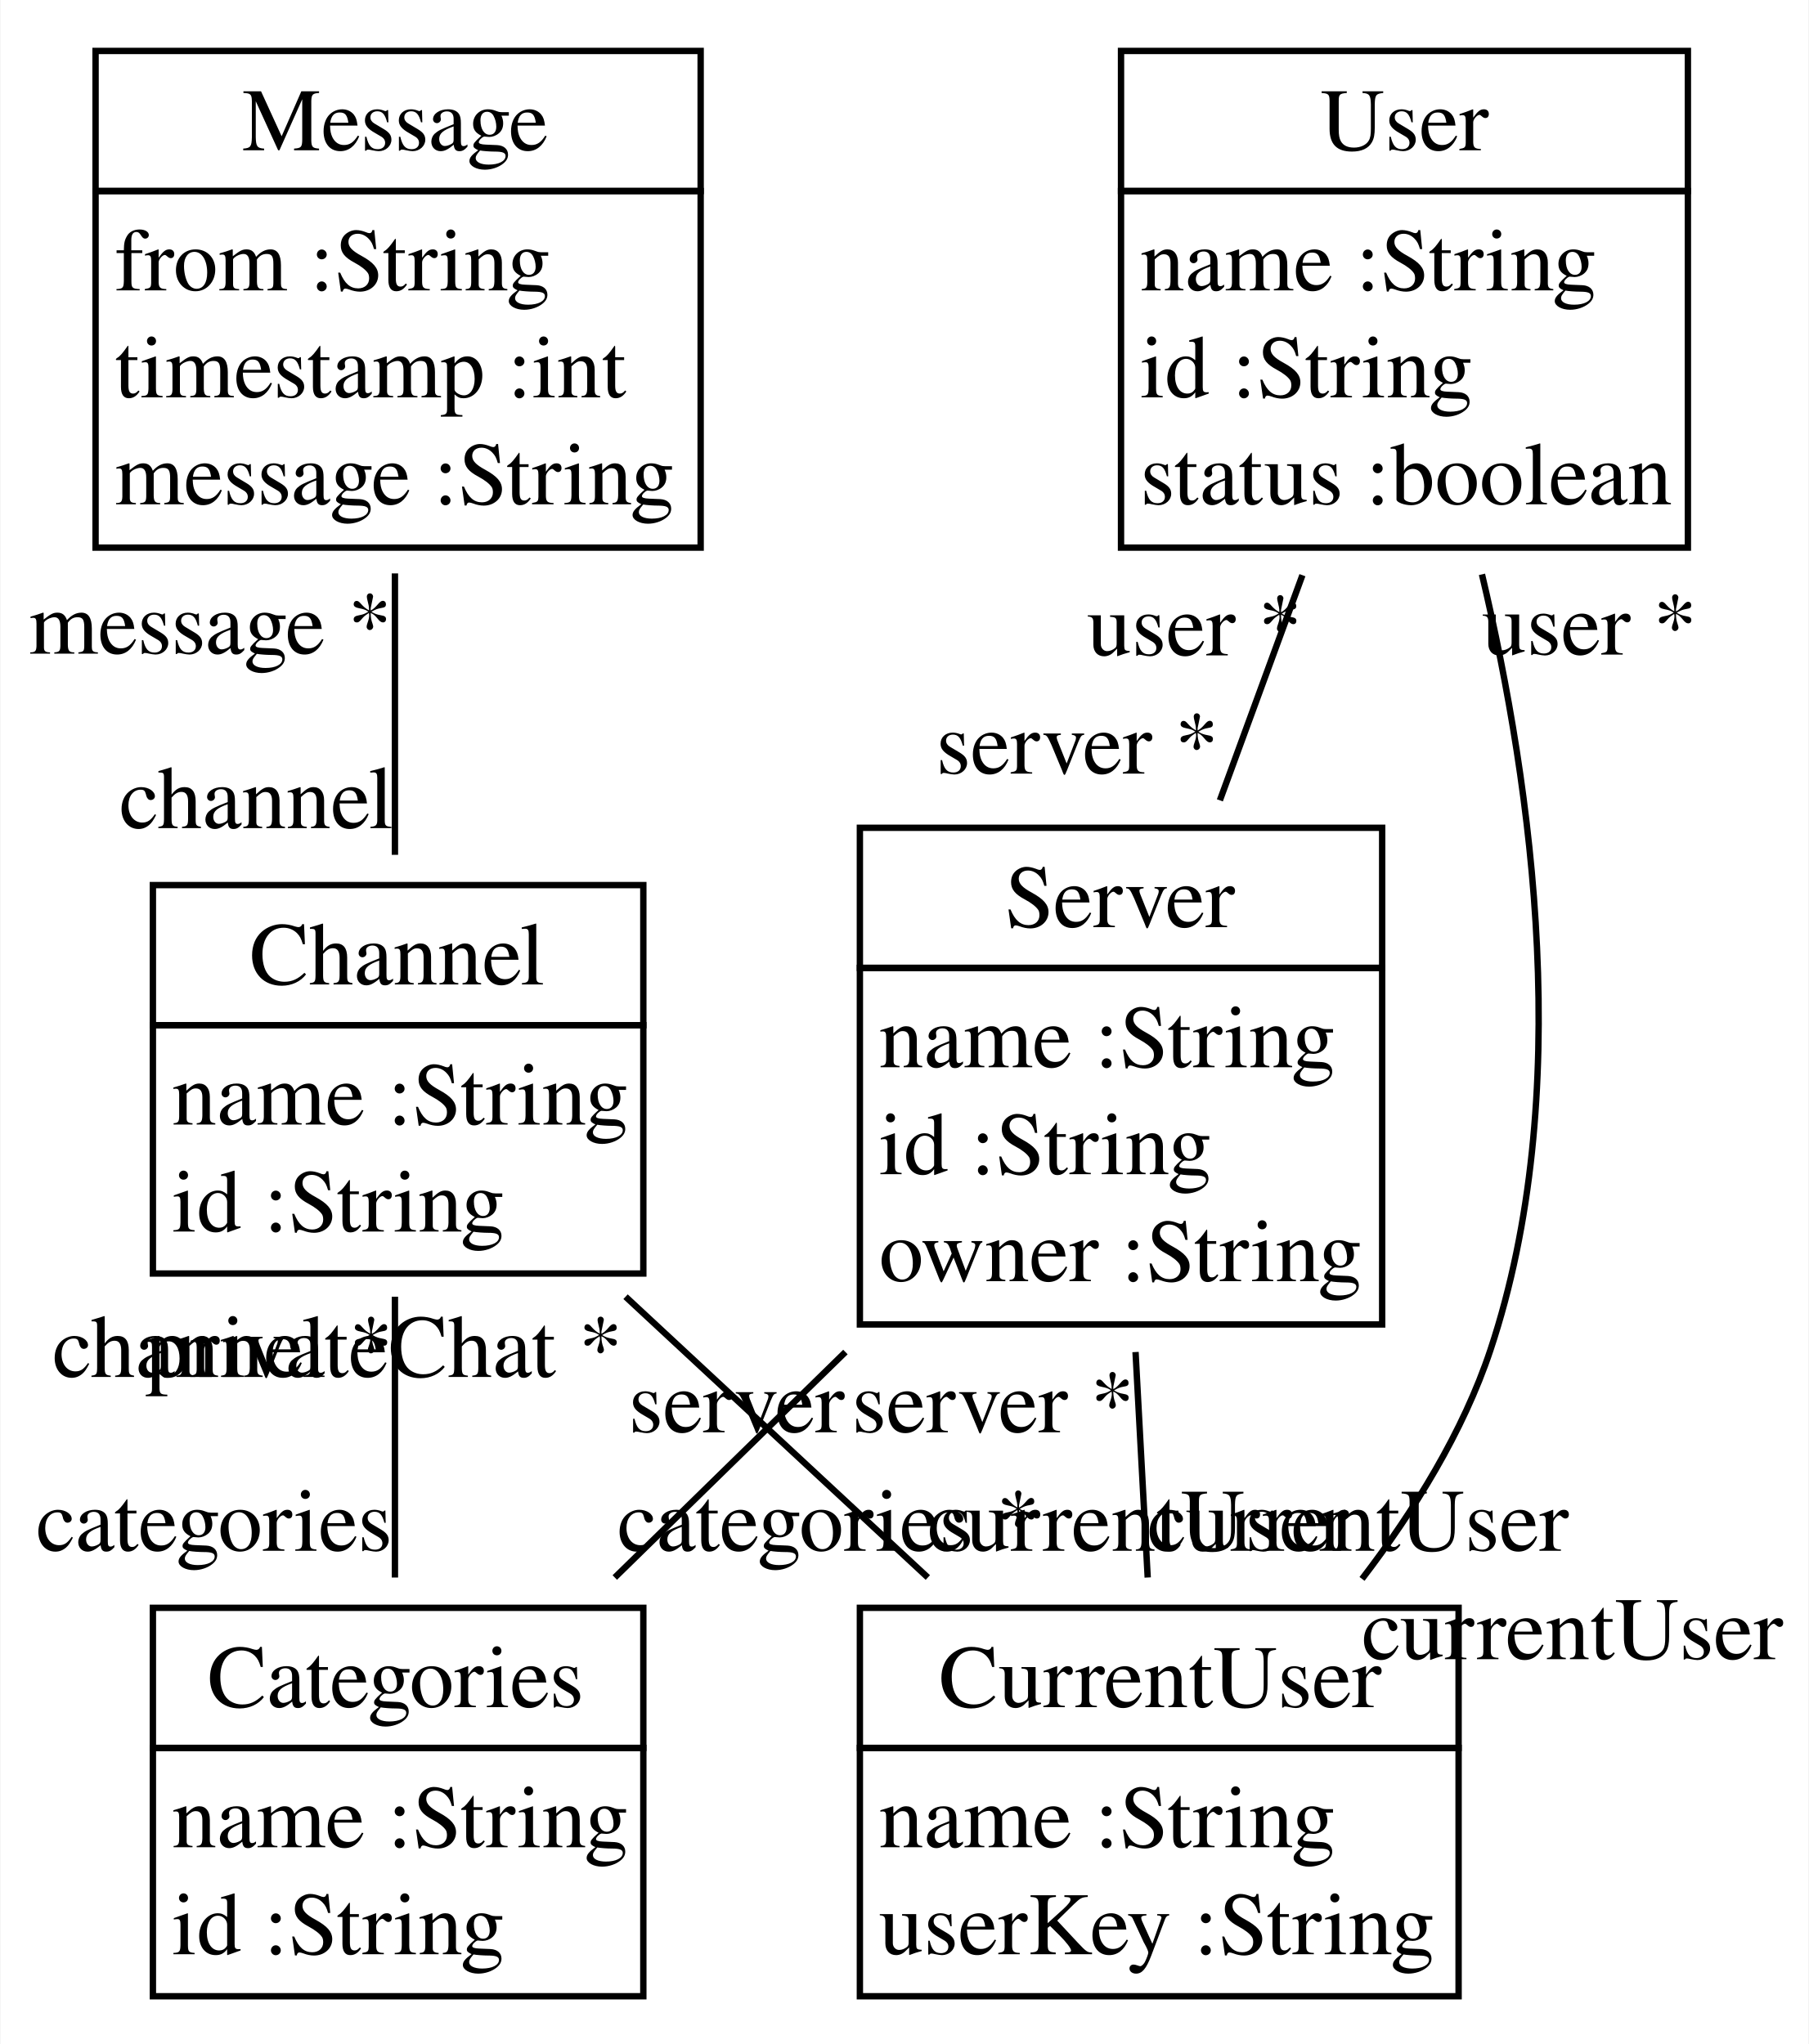
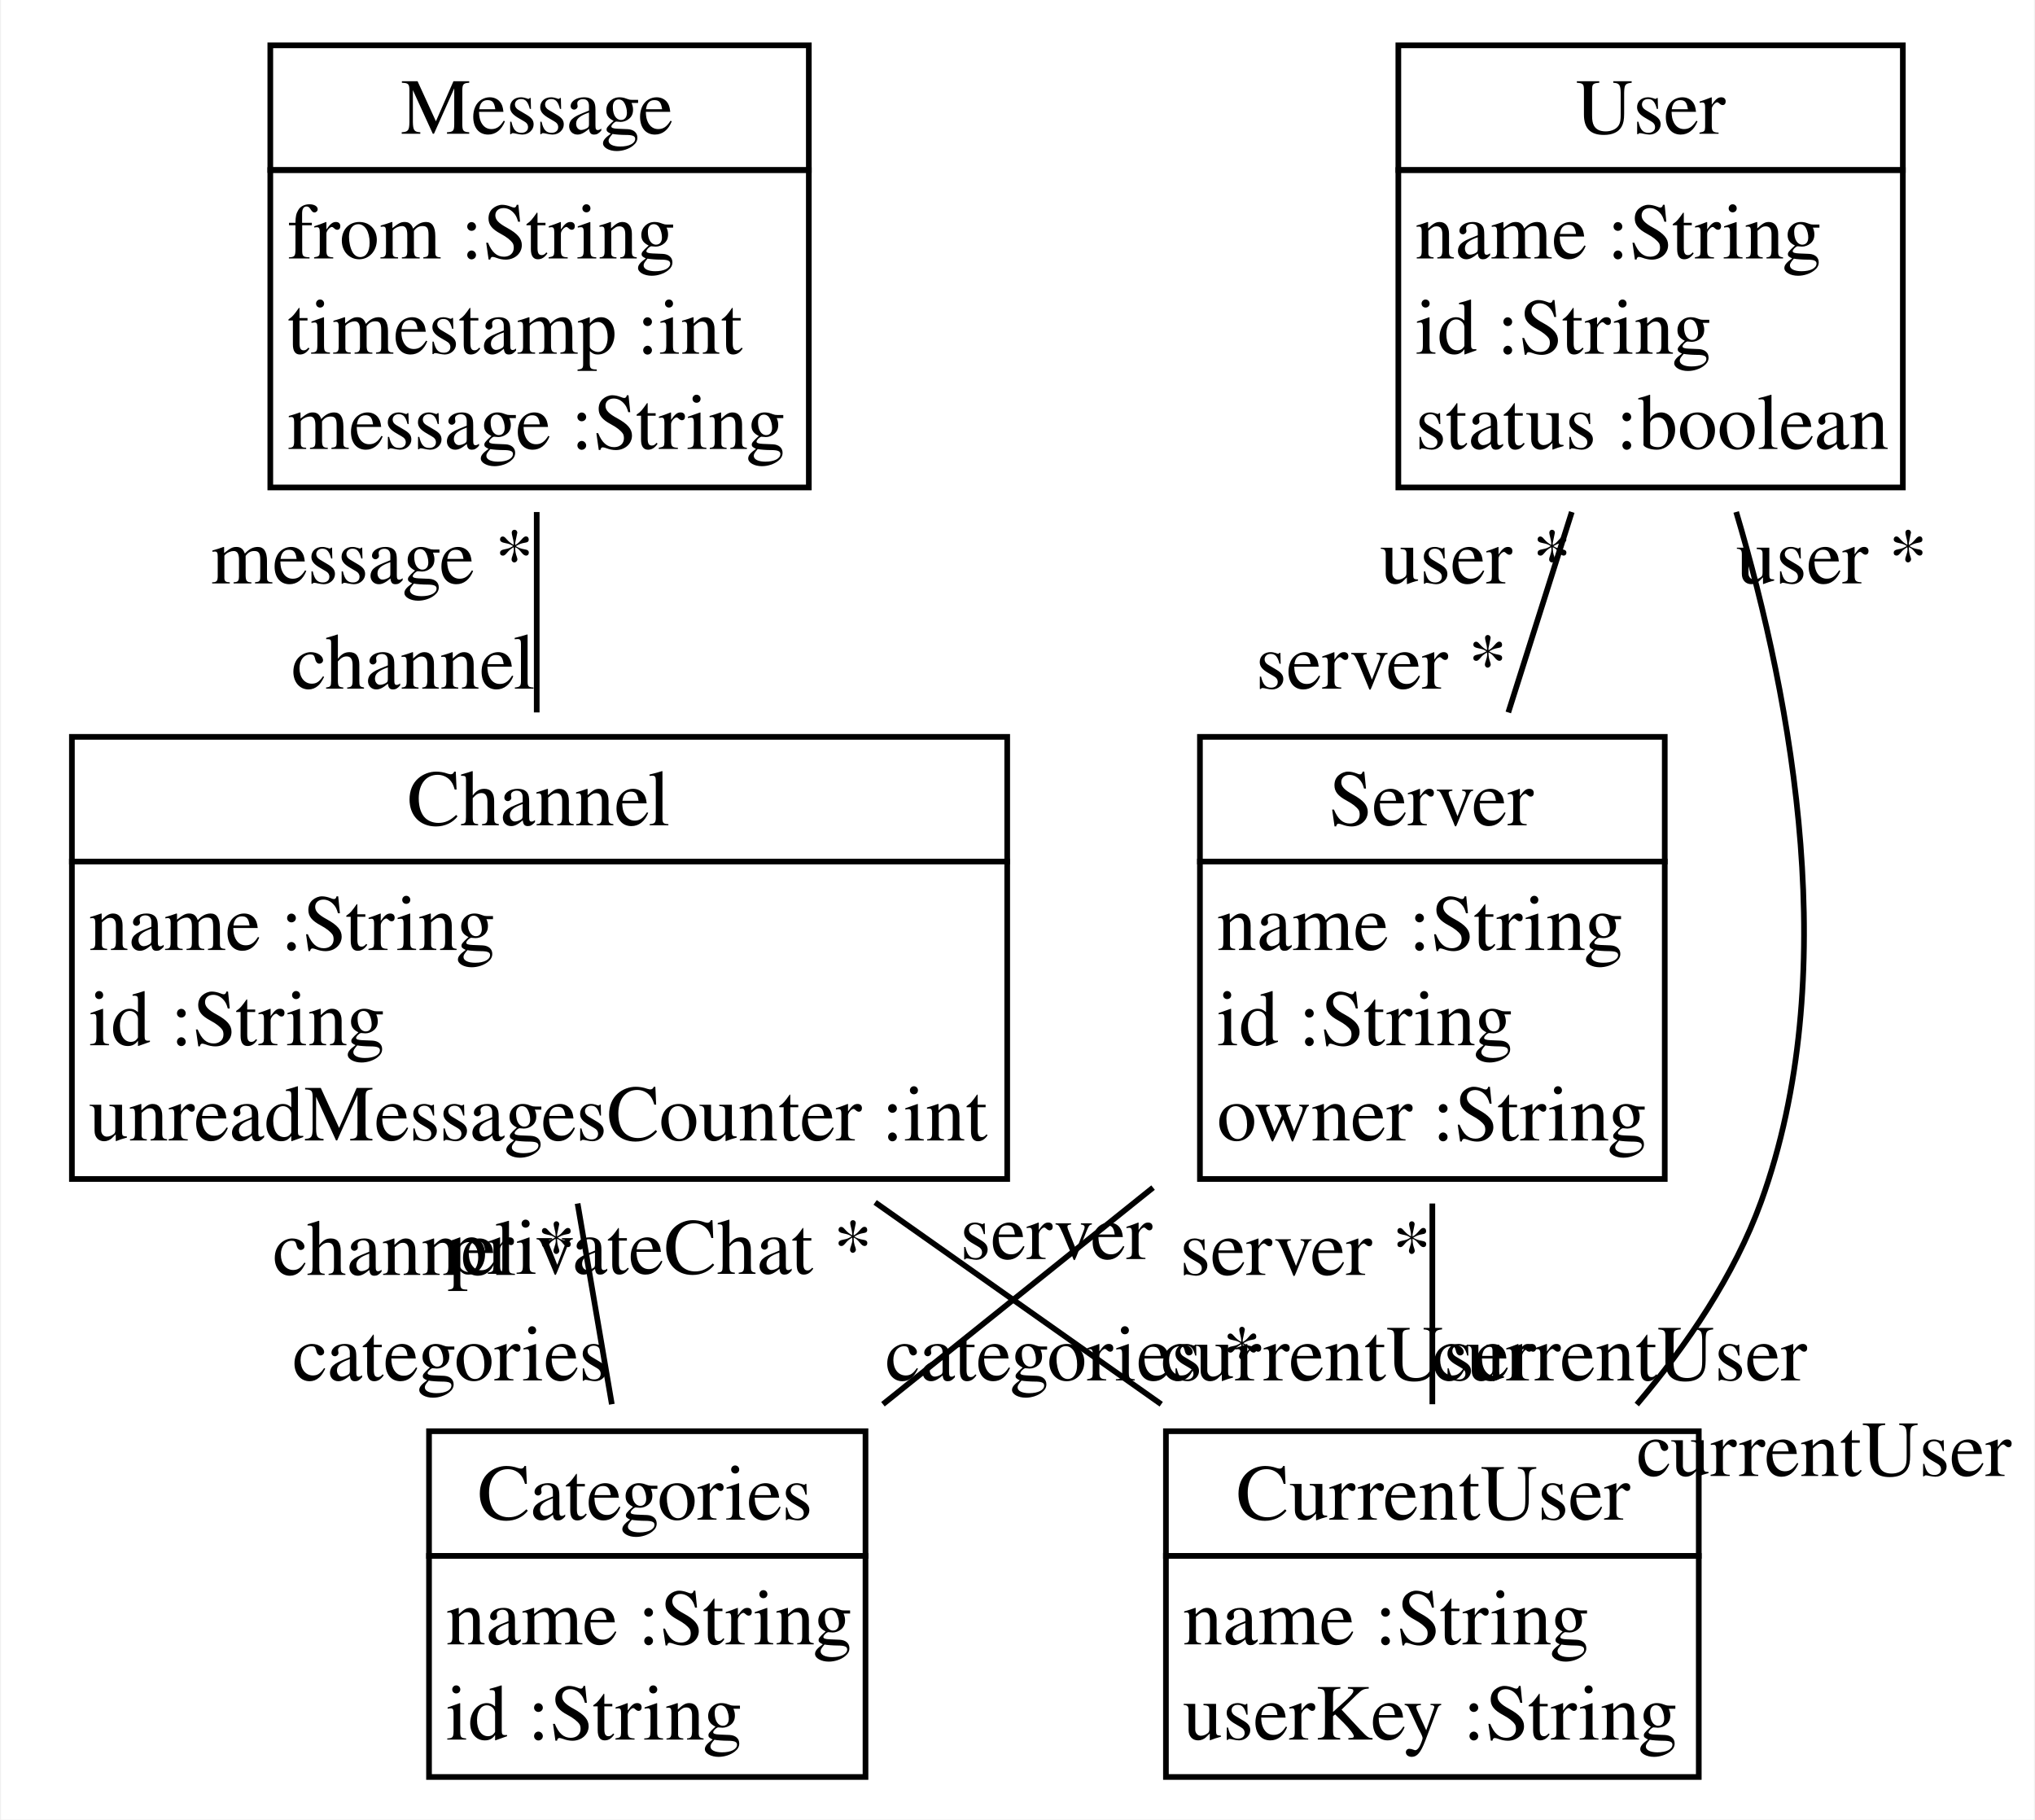
- <svg xmlns="http://www.w3.org/2000/svg" width="284px" height="321px" viewBox="0.00 0.00 283.83 321.00">
+ <svg xmlns="http://www.w3.org/2000/svg" width="359px" height="321px" viewBox="0.00 0.00 358.63 321.00">
  <g id="graph0" class="graph" transform="scale(1.0 1.0) rotate(0) translate(4 317)">
-     <polygon fill="white" stroke="transparent" points="-4,4 -4,-317 279.83,-317 279.83,4 -4,4" />
+     <polygon fill="white" stroke="transparent" points="-4,4 -4,-317 354.63,-317 354.63,4 -4,4" />
    <g id="node1" class="node">
-       <polygon fill="none" stroke="black" points="19.92,-42.5 19.92,-64.5 96.92,-64.5 96.92,-42.5 19.92,-42.5" />
-       <text text-anchor="start" x="28.49" y="-48.9" font-family="Times,serif" font-size="14.00">Categories</text>
-       <polygon fill="none" stroke="black" points="19.92,-3.5 19.92,-42.5 96.92,-42.5 96.92,-3.5 19.92,-3.5" />
-       <text text-anchor="start" x="22.92" y="-26.9" font-family="Times,serif" font-size="14.00">name :String</text>
-       <text text-anchor="start" x="22.92" y="-10.1" font-family="Times,serif" font-size="14.00">id :String</text>
+       <polygon fill="none" stroke="black" points="71.5,-42.5 71.5,-64.5 148.5,-64.5 148.5,-42.5 71.5,-42.5" />
+       <text text-anchor="start" x="80.07" y="-48.9" font-family="Times,serif" font-size="14.00">Categories</text>
+       <polygon fill="none" stroke="black" points="71.5,-3.5 71.5,-42.5 148.5,-42.5 148.5,-3.5 71.5,-3.5" />
+       <text text-anchor="start" x="74.5" y="-26.9" font-family="Times,serif" font-size="14.00">name :String</text>
+       <text text-anchor="start" x="74.5" y="-10.1" font-family="Times,serif" font-size="14.00">id :String</text>
    </g>
    <g id="node2" class="node">
-       <polygon fill="none" stroke="black" points="19.92,-156 19.92,-178 96.92,-178 96.92,-156 19.92,-156" />
-       <text text-anchor="start" x="35.1" y="-162.4" font-family="Times,serif" font-size="14.00">Channel</text>
-       <polygon fill="none" stroke="black" points="19.92,-117 19.92,-156 96.92,-156 96.92,-117 19.92,-117" />
-       <text text-anchor="start" x="22.92" y="-140.4" font-family="Times,serif" font-size="14.00">name :String</text>
-       <text text-anchor="start" x="22.92" y="-123.6" font-family="Times,serif" font-size="14.00">id :String</text>
+       <polygon fill="none" stroke="black" points="8.5,-165 8.5,-187 173.5,-187 173.5,-165 8.5,-165" />
+       <text text-anchor="start" x="67.67" y="-171.4" font-family="Times,serif" font-size="14.00">Channel</text>
+       <polygon fill="none" stroke="black" points="8.5,-109 8.5,-165 173.5,-165 173.5,-109 8.5,-109" />
+       <text text-anchor="start" x="11.5" y="-149.4" font-family="Times,serif" font-size="14.00">name :String</text>
+       <text text-anchor="start" x="11.5" y="-132.6" font-family="Times,serif" font-size="14.00">id :String</text>
+       <text text-anchor="start" x="11.5" y="-115.8" font-family="Times,serif" font-size="14.00">unreadMessagesCounter :int</text>
    </g>
    <g id="edge1" class="edge">
-       <path fill="none" stroke="black" d="M57.92,-69.26C57.92,-83.23 57.92,-99.4 57.92,-113.36" />
-       <text text-anchor="middle" x="30.91" y="-100.76" font-family="Times,serif" font-size="14.00">channel *</text>
-       <text text-anchor="middle" x="29.55" y="-73.46" font-family="Times,serif" font-size="14.00">categories</text>
+       <path fill="none" stroke="black" d="M103.75,-69.26C101.85,-80.41 99.71,-92.96 97.71,-104.67" />
+       <text text-anchor="middle" x="70.7" y="-92.07" font-family="Times,serif" font-size="14.00">channel *</text>
+       <text text-anchor="middle" x="75.38" y="-73.46" font-family="Times,serif" font-size="14.00">categories</text>
    </g>
    <g id="node5" class="node">
-       <polygon fill="none" stroke="black" points="130.92,-165 130.92,-187 212.92,-187 212.92,-165 130.92,-165" />
-       <text text-anchor="start" x="153.66" y="-171.4" font-family="Times,serif" font-size="14.00">Server</text>
-       <polygon fill="none" stroke="black" points="130.92,-109 130.92,-165 212.92,-165 212.92,-109 130.92,-109" />
-       <text text-anchor="start" x="133.92" y="-149.4" font-family="Times,serif" font-size="14.00">name :String</text>
-       <text text-anchor="start" x="133.92" y="-132.6" font-family="Times,serif" font-size="14.00">id :String</text>
-       <text text-anchor="start" x="133.92" y="-115.8" font-family="Times,serif" font-size="14.00">owner :String</text>
+       <polygon fill="none" stroke="black" points="207.5,-165 207.5,-187 289.5,-187 289.5,-165 207.5,-165" />
+       <text text-anchor="start" x="230.23" y="-171.4" font-family="Times,serif" font-size="14.00">Server</text>
+       <polygon fill="none" stroke="black" points="207.5,-109 207.5,-165 289.5,-165 289.5,-109 207.5,-109" />
+       <text text-anchor="start" x="210.5" y="-149.4" font-family="Times,serif" font-size="14.00">name :String</text>
+       <text text-anchor="start" x="210.5" y="-132.6" font-family="Times,serif" font-size="14.00">id :String</text>
+       <text text-anchor="start" x="210.5" y="-115.8" font-family="Times,serif" font-size="14.00">owner :String</text>
    </g>
    <g id="edge2" class="edge">
-       <path fill="none" stroke="black" d="M92.44,-69.26C103.84,-80.41 116.67,-92.96 128.65,-104.67" />
-       <text text-anchor="middle" x="111.55" y="-92.07" font-family="Times,serif" font-size="14.00">server</text>
-       <text text-anchor="middle" x="126.06" y="-73.46" font-family="Times,serif" font-size="14.00">categories *</text>
+       <path fill="none" stroke="black" d="M151.58,-69.26C166.6,-81.31 183.66,-94.99 199.23,-107.48" />
+       <text text-anchor="middle" x="182.14" y="-94.88" font-family="Times,serif" font-size="14.00">server</text>
+       <text text-anchor="middle" x="185.2" y="-73.46" font-family="Times,serif" font-size="14.00">categories *</text>
    </g>
    <g id="node4" class="node">
-       <polygon fill="none" stroke="black" points="10.92,-287 10.92,-309 105.92,-309 105.92,-287 10.92,-287" />
-       <text text-anchor="start" x="33.93" y="-293.4" font-family="Times,serif" font-size="14.00">Message</text>
-       <polygon fill="none" stroke="black" points="10.92,-231 10.92,-287 105.92,-287 105.92,-231 10.92,-231" />
-       <text text-anchor="start" x="13.92" y="-271.4" font-family="Times,serif" font-size="14.00">from :String</text>
-       <text text-anchor="start" x="13.92" y="-254.6" font-family="Times,serif" font-size="14.00">timestamp :int</text>
-       <text text-anchor="start" x="13.92" y="-237.8" font-family="Times,serif" font-size="14.00">message :String</text>
+       <polygon fill="none" stroke="black" points="43.5,-287 43.5,-309 138.5,-309 138.5,-287 43.5,-287" />
+       <text text-anchor="start" x="66.51" y="-293.4" font-family="Times,serif" font-size="14.00">Message</text>
+       <polygon fill="none" stroke="black" points="43.5,-231 43.5,-287 138.5,-287 138.5,-231 43.5,-231" />
+       <text text-anchor="start" x="46.5" y="-271.4" font-family="Times,serif" font-size="14.00">from :String</text>
+       <text text-anchor="start" x="46.5" y="-254.6" font-family="Times,serif" font-size="14.00">timestamp :int</text>
+       <text text-anchor="start" x="46.5" y="-237.8" font-family="Times,serif" font-size="14.00">message :String</text>
    </g>
    <g id="edge3" class="edge">
-       <path fill="none" stroke="black" d="M57.92,-182.75C57.92,-196.47 57.92,-212.48 57.92,-226.95" />
-       <text text-anchor="middle" x="28.96" y="-214.35" font-family="Times,serif" font-size="14.00">message *</text>
-       <text text-anchor="middle" x="36.16" y="-186.95" font-family="Times,serif" font-size="14.00">channel</text>
+       <path fill="none" stroke="black" d="M90.5,-191.31C90.5,-202.78 90.5,-215.2 90.5,-226.67" />
+       <text text-anchor="middle" x="61.54" y="-214.07" font-family="Times,serif" font-size="14.00">message *</text>
+       <text text-anchor="middle" x="68.73" y="-195.51" font-family="Times,serif" font-size="14.00">channel</text>
    </g>
    <g id="node3" class="node">
-       <polygon fill="none" stroke="black" points="130.92,-42.5 130.92,-64.5 224.92,-64.5 224.92,-42.5 130.92,-42.5" />
-       <text text-anchor="start" x="143.33" y="-48.9" font-family="Times,serif" font-size="14.00">CurrentUser</text>
-       <polygon fill="none" stroke="black" points="130.92,-3.5 130.92,-42.5 224.92,-42.5 224.92,-3.5 130.92,-3.5" />
-       <text text-anchor="start" x="133.92" y="-26.9" font-family="Times,serif" font-size="14.00">name :String</text>
-       <text text-anchor="start" x="133.92" y="-10.1" font-family="Times,serif" font-size="14.00">userKey :String</text>
+       <polygon fill="none" stroke="black" points="201.5,-42.5 201.5,-64.5 295.5,-64.5 295.5,-42.5 201.5,-42.5" />
+       <text text-anchor="start" x="213.91" y="-48.9" font-family="Times,serif" font-size="14.00">CurrentUser</text>
+       <polygon fill="none" stroke="black" points="201.5,-3.5 201.5,-42.5 295.5,-42.5 295.5,-3.5 201.5,-3.5" />
+       <text text-anchor="start" x="204.5" y="-26.9" font-family="Times,serif" font-size="14.00">name :String</text>
+       <text text-anchor="start" x="204.5" y="-10.1" font-family="Times,serif" font-size="14.00">userKey :String</text>
    </g>
    <g id="edge4" class="edge">
-       <path fill="none" stroke="black" d="M141.59,-69.26C126.56,-83.23 109.15,-99.4 94.13,-113.36" />
-       <text text-anchor="middle" x="56.22" y="-100.76" font-family="Times,serif" font-size="14.00">privateChat *</text>
-       <text text-anchor="middle" x="174.63" y="-73.46" font-family="Times,serif" font-size="14.00">currentUser</text>
+       <path fill="none" stroke="black" d="M200.67,-69.26C184.77,-80.47 166.87,-93.1 150.2,-104.87" />
+       <text text-anchor="middle" x="112.29" y="-92.27" font-family="Times,serif" font-size="14.00">privateChat *</text>
+       <text text-anchor="middle" x="233.7" y="-73.46" font-family="Times,serif" font-size="14.00">currentUser</text>
    </g>
    <g id="edge5" class="edge">
-       <path fill="none" stroke="black" d="M176.11,-69.26C175.51,-80.41 174.83,-92.96 174.2,-104.67" />
-       <text text-anchor="middle" x="151.85" y="-92.07" font-family="Times,serif" font-size="14.00">server *</text>
-       <text text-anchor="middle" x="209.14" y="-73.46" font-family="Times,serif" font-size="14.00">currentUser</text>
+       <path fill="none" stroke="black" d="M248.5,-69.26C248.5,-80.41 248.5,-92.96 248.5,-104.67" />
+       <text text-anchor="middle" x="226.15" y="-92.07" font-family="Times,serif" font-size="14.00">server *</text>
+       <text text-anchor="middle" x="281.53" y="-73.46" font-family="Times,serif" font-size="14.00">currentUser</text>
    </g>
    <g id="node6" class="node">
-       <polygon fill="none" stroke="black" points="171.92,-287 171.92,-309 260.92,-309 260.92,-287 171.92,-287" />
-       <text text-anchor="start" x="203.21" y="-293.4" font-family="Times,serif" font-size="14.00">User</text>
-       <polygon fill="none" stroke="black" points="171.92,-231 171.92,-287 260.92,-287 260.92,-231 171.92,-231" />
-       <text text-anchor="start" x="174.92" y="-271.4" font-family="Times,serif" font-size="14.00">name :String</text>
-       <text text-anchor="start" x="174.92" y="-254.6" font-family="Times,serif" font-size="14.00">id :String</text>
-       <text text-anchor="start" x="174.92" y="-237.8" font-family="Times,serif" font-size="14.00">status :boolean</text>
+       <polygon fill="none" stroke="black" points="242.5,-287 242.5,-309 331.5,-309 331.5,-287 242.5,-287" />
+       <text text-anchor="start" x="273.79" y="-293.4" font-family="Times,serif" font-size="14.00">User</text>
+       <polygon fill="none" stroke="black" points="242.5,-231 242.5,-287 331.5,-287 331.5,-231 242.5,-231" />
+       <text text-anchor="start" x="245.5" y="-271.4" font-family="Times,serif" font-size="14.00">name :String</text>
+       <text text-anchor="start" x="245.5" y="-254.6" font-family="Times,serif" font-size="14.00">id :String</text>
+       <text text-anchor="start" x="245.5" y="-237.8" font-family="Times,serif" font-size="14.00">status :boolean</text>
    </g>
    <g id="edge6" class="edge">
-       <path fill="none" stroke="black" d="M209.76,-69.04C217.94,-79.72 225.64,-92.13 229.92,-105 243.18,-144.86 236.6,-193.02 228.59,-226.8" />
-       <text text-anchor="middle" x="245.5" y="-214.2" font-family="Times,serif" font-size="14.00">user *</text>
-       <text text-anchor="middle" x="242.79" y="-56.44" font-family="Times,serif" font-size="14.00">currentUser</text>
+       <path fill="none" stroke="black" d="M284.56,-69.21C293.46,-79.72 301.79,-92 306.5,-105 320.87,-144.64 312.14,-192.83 302.1,-226.68" />
+       <text text-anchor="middle" x="319.01" y="-214.08" font-family="Times,serif" font-size="14.00">user *</text>
+       <text text-anchor="middle" x="317.6" y="-56.61" font-family="Times,serif" font-size="14.00">currentUser</text>
    </g>
    <g id="edge7" class="edge">
-       <path fill="none" stroke="black" d="M187.44,-191.31C191.64,-202.78 196.2,-215.2 200.4,-226.67" />
-       <text text-anchor="middle" x="183.49" y="-214.07" font-family="Times,serif" font-size="14.00">user *</text>
-       <text text-anchor="middle" x="165.09" y="-195.51" font-family="Times,serif" font-size="14.00">server *</text>
+       <path fill="none" stroke="black" d="M261.9,-191.31C265.53,-202.78 269.46,-215.2 273.1,-226.67" />
+       <text text-anchor="middle" x="256.19" y="-214.07" font-family="Times,serif" font-size="14.00">user *</text>
+       <text text-anchor="middle" x="239.55" y="-195.51" font-family="Times,serif" font-size="14.00">server *</text>
    </g>
  </g>
</svg>
